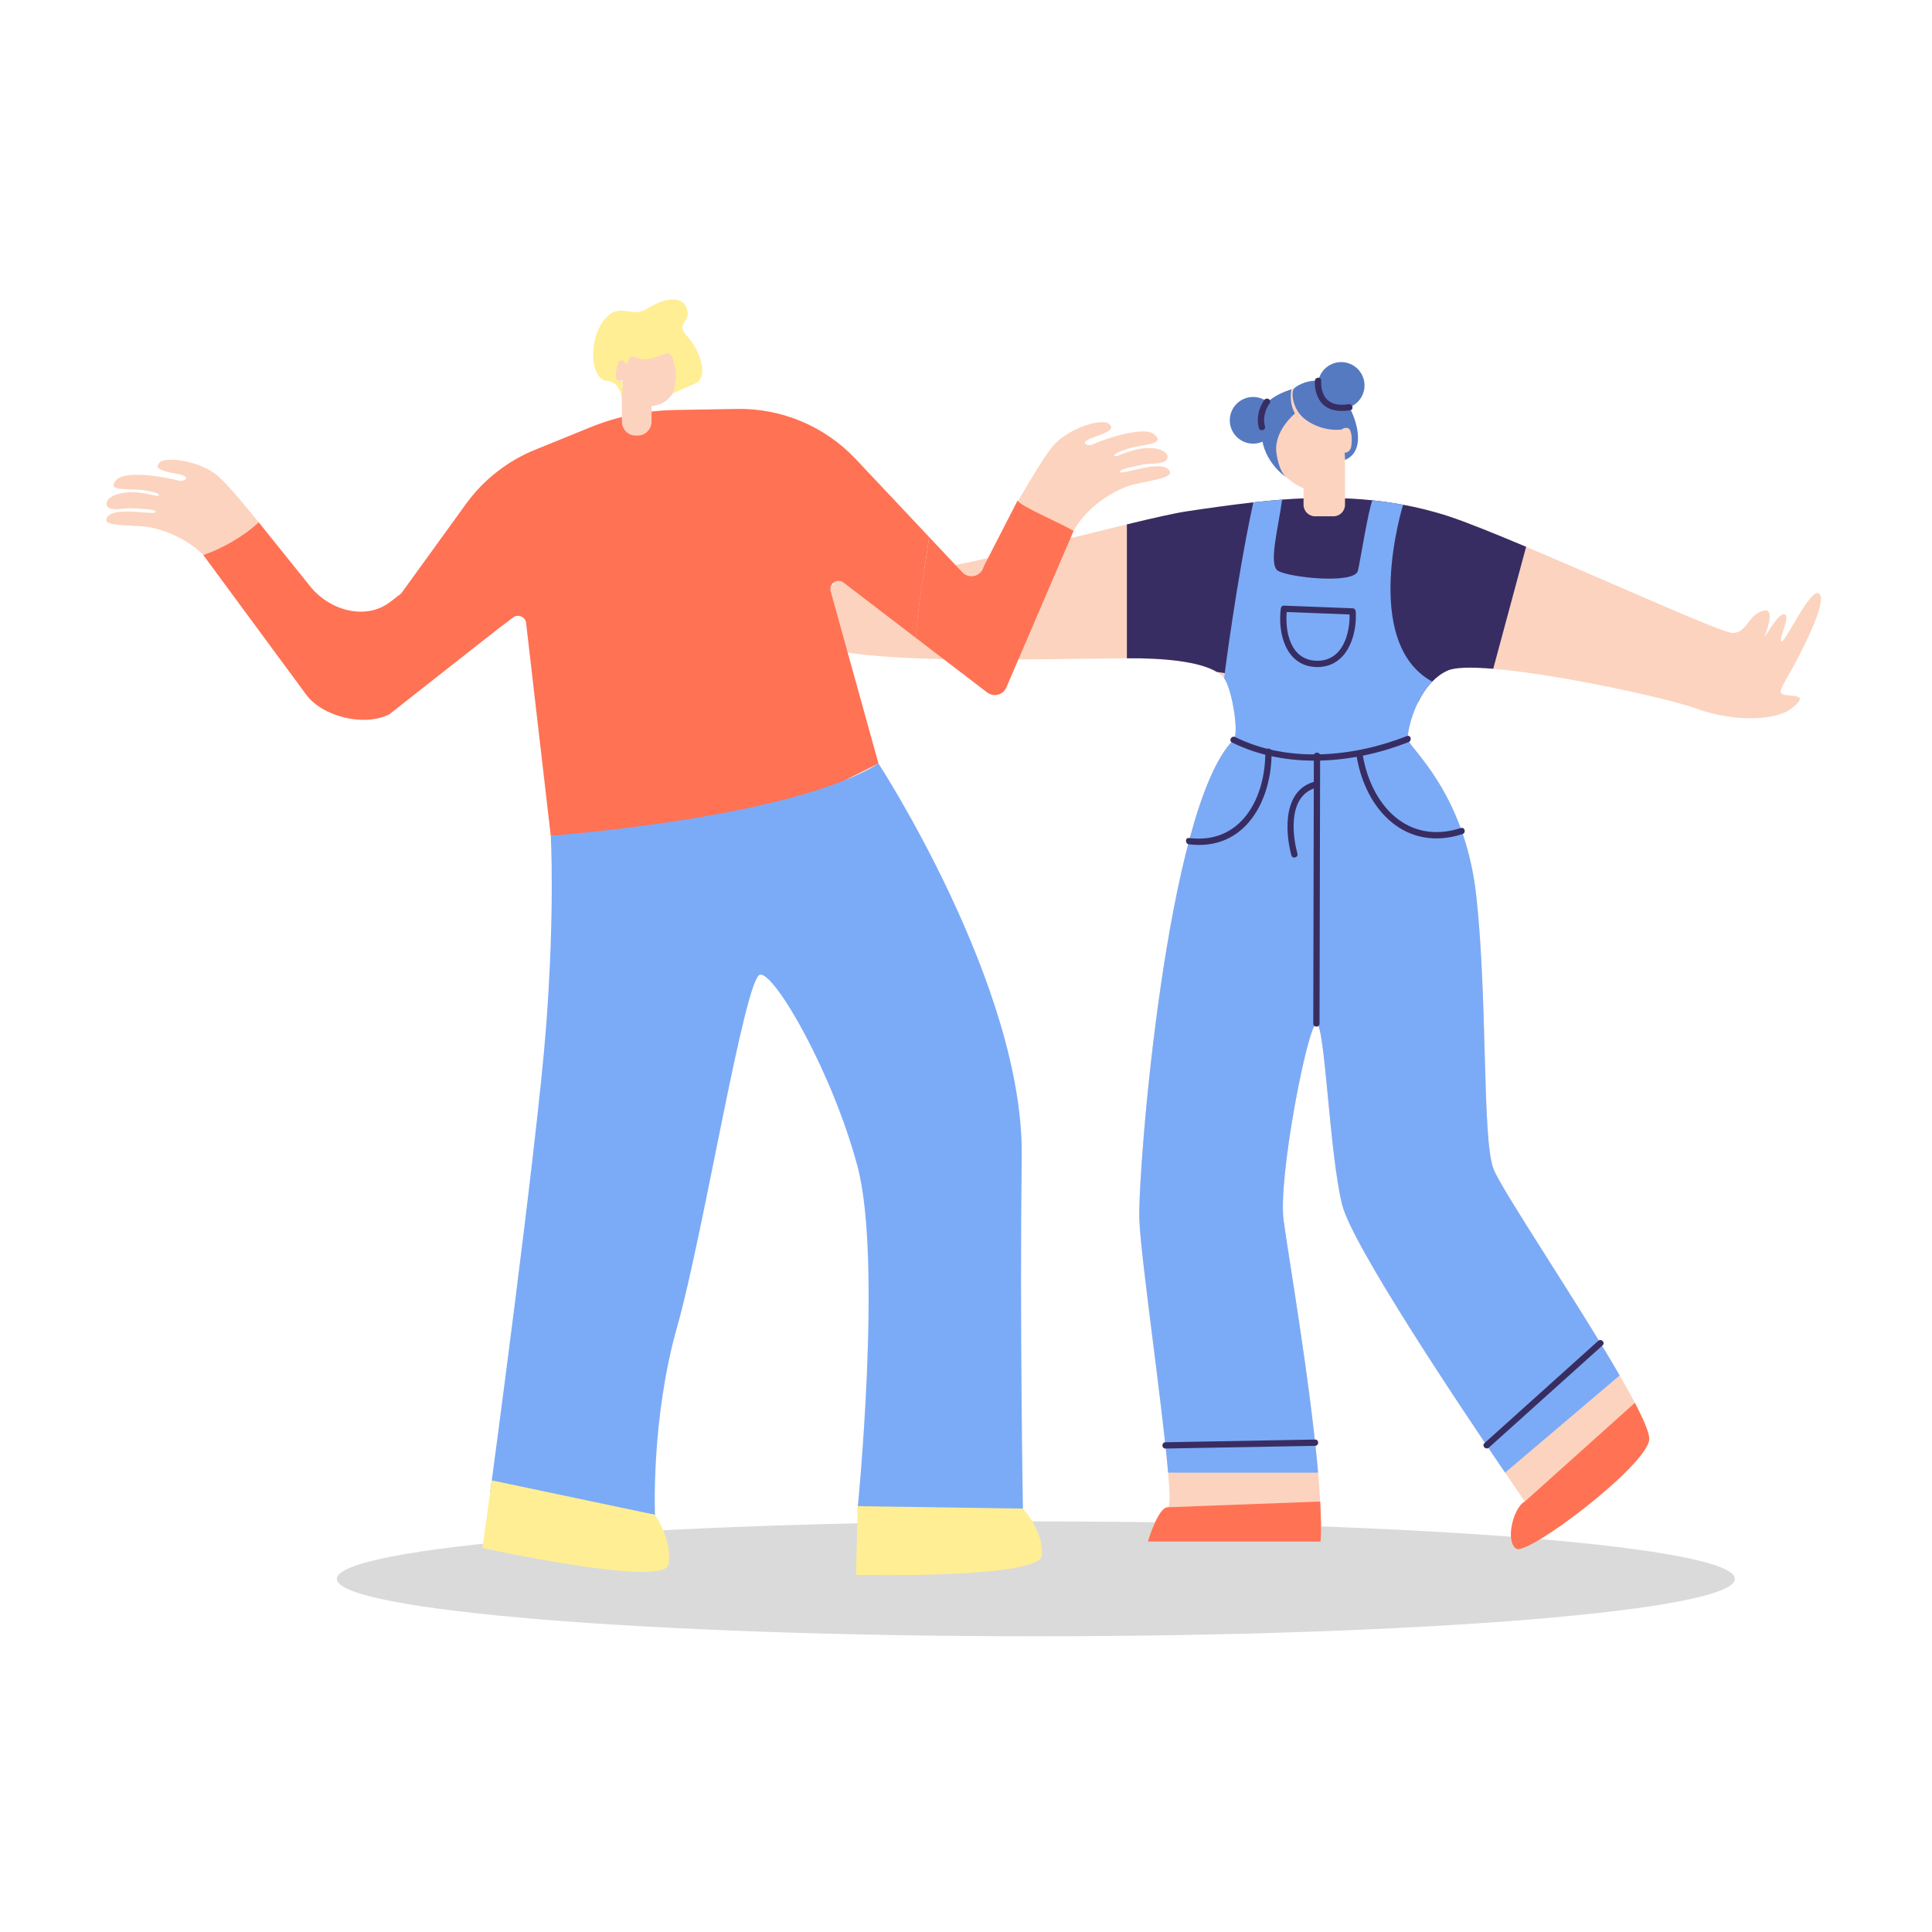
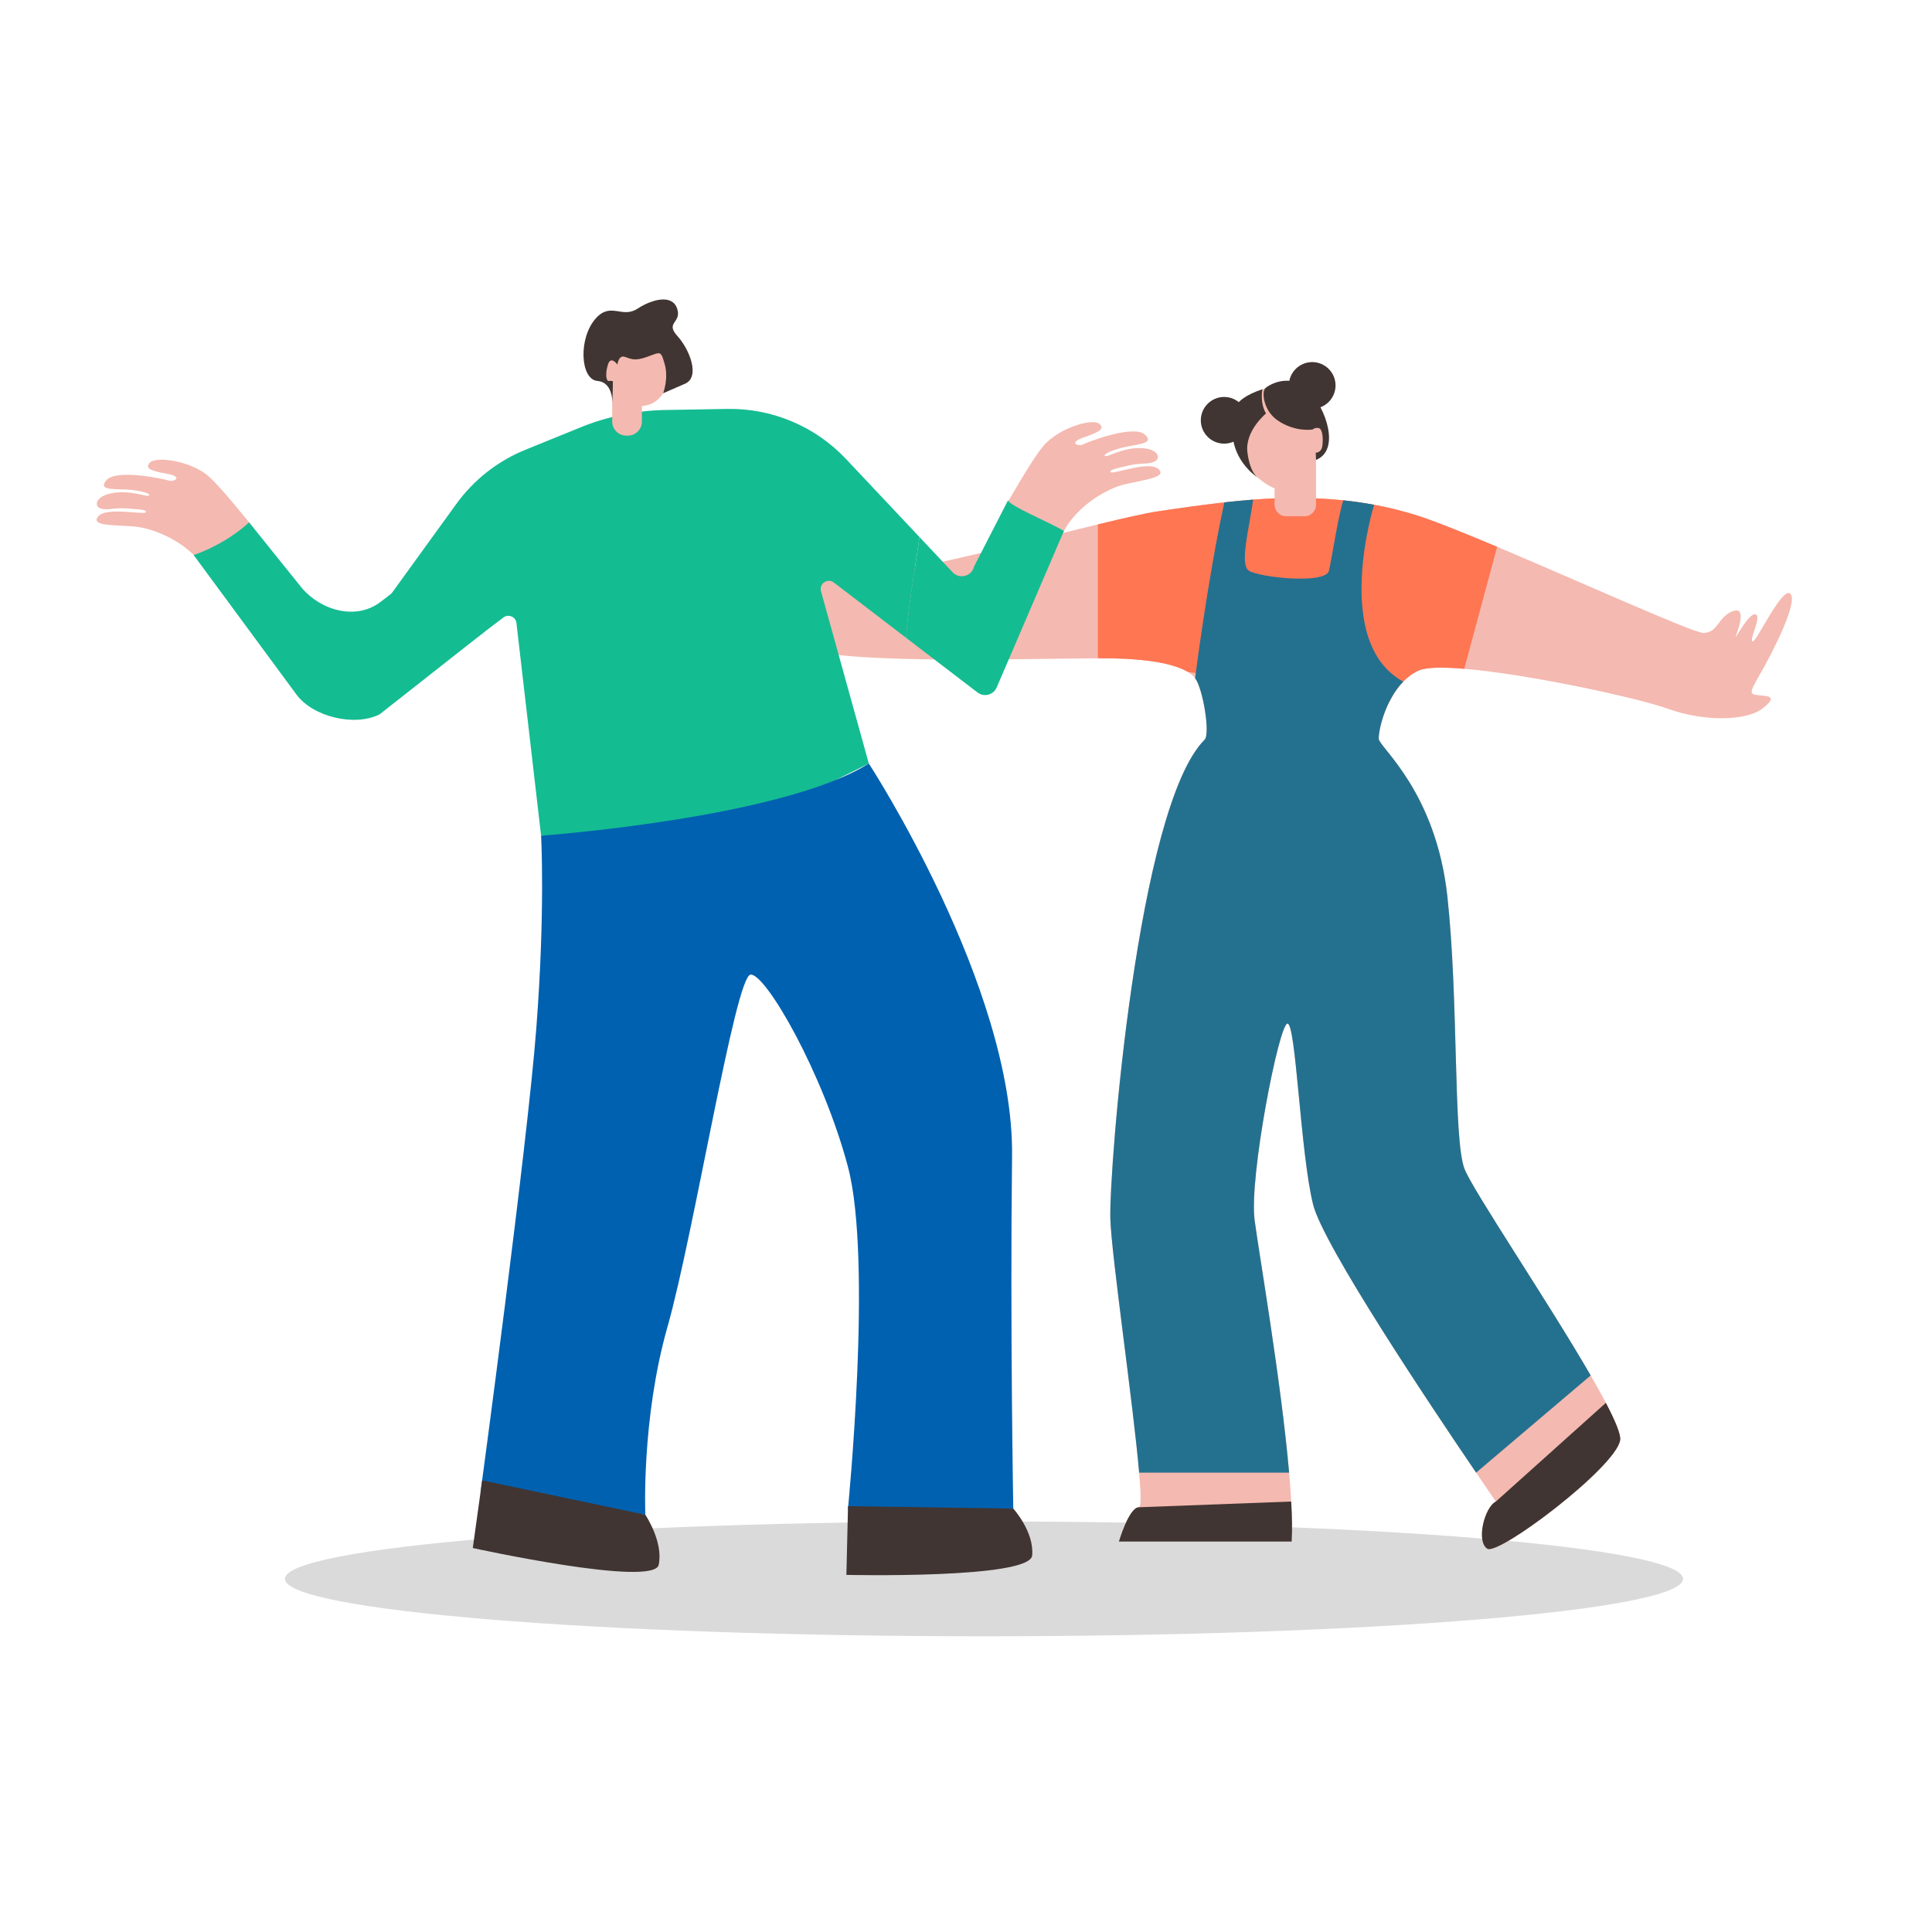
<svg xmlns="http://www.w3.org/2000/svg" width="400" height="400" viewBox="0 0 400 400" fill="none">
  <g opacity="0.31">
-     <path d="M359.19 326.887C359.19 333.452 294.395 338.774 214.465 338.774C134.535 338.774 69.74 333.452 69.74 326.887C69.74 320.322 134.535 315 214.465 315C294.395 315 359.19 320.322 359.19 326.887Z" fill="#87878A" />
+     <path d="M348.45 326.887C348.45 333.452 283.655 338.774 203.725 338.774C123.795 338.774 59 333.452 59 326.887C59 320.322 123.795 315 203.725 315C283.655 315 348.45 320.322 348.45 326.887Z" fill="#87878A" />
  </g>
-   <path d="M173.875 134.826C186.528 137.262 213.371 136.458 233.308 136.292C240.971 136.221 248.35 136.954 251.897 139.106C252.535 139.484 253.056 139.91 253.434 140.407C255.066 142.583 256.603 151.948 255.397 153.154C241.491 167.061 235.578 242.292 235.885 252.343C236.121 260.029 240.639 290.775 241.845 304.894C242.223 309.269 242.294 312.06 241.798 312.06C239.74 312.06 237.659 319.155 237.659 319.155H273.418C273.56 316.884 273.513 314.047 273.324 310.877C273.229 308.985 273.087 306.975 272.898 304.894C271.242 285.927 266.654 259.485 265.756 252.627C264.574 243.782 270.77 212.138 272.544 211.925C274.318 211.712 275.216 238.745 277.865 249.387C279.946 257.783 302.248 291.13 311.614 304.894C314.121 308.607 315.706 310.877 315.706 310.877C313.341 312.06 311.567 319.155 313.932 320.645C316.297 322.111 340.539 303.782 341.437 298.177C341.626 297.018 340.444 294.204 338.481 290.443C337.582 288.717 336.518 286.825 335.335 284.767C326.442 269.394 310.857 246.335 309.202 241.984C306.837 235.788 308.019 207.123 305.654 185.531C303.289 163.938 291.653 154.786 291.464 153.012C291.37 152.042 291.961 148.684 293.593 145.397C294.326 143.883 295.296 142.37 296.526 141.116C297.448 140.17 298.513 139.366 299.742 138.822C301.303 138.136 304.732 138.089 309.155 138.467C322.659 139.602 345.245 144.545 351.182 146.698C359.058 149.559 367.737 149.181 370.882 146.698C374.051 144.238 372.372 144.144 370.196 143.954C368.02 143.741 368.233 143.363 370.385 139.602C372.561 135.865 378.379 124.726 376.7 122.952C375.021 121.178 369.51 133.311 368.824 132.814C368.138 132.317 370.881 127.493 369.415 127.185C367.925 126.901 364.685 133.499 365.465 131.442C366.246 129.361 367.452 125.411 364.59 126.594C361.728 127.776 361.634 131.04 358.677 131.04C356.525 131.04 333.489 120.587 315.965 113.208C309.366 110.441 303.548 108.076 299.93 106.894C296.69 105.83 293.473 105.049 290.494 104.505C288.223 104.079 286.071 103.796 284.132 103.583C278.219 102.968 274.175 103.157 274.175 103.157C271.621 103.063 268.617 103.205 265.448 103.441C263.509 103.583 261.498 103.796 259.488 104.009C254.498 104.577 249.578 105.286 245.795 105.854C243.241 106.232 238.771 107.25 233.378 108.55C222.097 111.27 206.984 115.196 197.311 117.088C182.979 119.902 178.674 120.494 175.884 117.679C173.07 114.888 170.539 114.888 170.397 116.071C170.137 118.152 174.181 122.196 172.1 120.872C170.042 119.524 166.424 117.987 166.424 120.186C166.424 122.409 173.354 128.629 173.354 130.096C173.354 131.586 172.03 130.025 170.54 130.096C167.371 130.261 169.831 134.046 173.875 134.826Z" fill="#FCD3BF" />
-   <path d="M313.931 320.646C316.296 322.112 340.538 303.783 341.436 298.178C341.625 297.019 340.443 294.205 338.48 290.444L315.705 310.878C313.34 312.061 311.566 319.156 313.931 320.646Z" fill="#FF7254" />
-   <path d="M237.66 319.156H273.419C273.561 316.885 273.514 314.048 273.325 310.878L241.799 312.061C239.741 312.061 237.66 319.156 237.66 319.156Z" fill="#FF7254" />
-   <path d="M233.309 108.574V136.292C240.972 136.221 248.351 136.954 251.898 139.106L293.593 145.397C294.326 143.883 295.296 142.37 296.526 141.116C297.448 140.17 298.513 139.366 299.742 138.822C301.303 138.136 304.732 138.089 309.155 138.467L315.966 113.209C309.367 110.442 303.549 108.077 299.931 106.895C296.691 105.831 293.474 105.05 290.495 104.506C288.224 104.08 286.072 103.797 284.133 103.584C278.22 102.969 274.176 103.158 274.176 103.158C271.622 103.064 268.618 103.206 265.449 103.442C263.51 103.584 261.499 103.797 259.489 104.01C254.499 104.578 249.579 105.287 245.796 105.855C243.242 106.233 238.772 107.251 233.379 108.551C233.333 108.574 233.309 108.574 233.309 108.574Z" fill="#382D62" />
-   <path d="M254.615 87.019C254.615 89.688 256.778 91.851 259.447 91.851C262.116 91.851 264.279 89.688 264.279 87.019C264.279 84.351 262.116 82.187 259.447 82.187C256.778 82.188 254.615 84.351 254.615 87.019Z" fill="#557AC1" />
-   <path d="M270.954 80.288C273.147 80.901 276.836 85.495 277.747 88.753C278.498 91.44 278.842 94.367 277.873 96.984C274.681 105.611 266.032 100.563 263.378 94.774C259.973 87.344 265.416 78.741 270.954 80.288Z" fill="#FCD3BF" />
-   <path d="M272.27 106.895H276.084C277.396 106.895 278.469 105.821 278.469 104.51V93.464C278.469 92.152 277.396 91.079 276.084 91.079H272.27C270.958 91.079 269.885 92.152 269.885 93.464V104.51C269.885 105.822 270.958 106.895 272.27 106.895Z" fill="#FCD3BF" />
-   <path d="M277.356 89.333C277.356 89.333 279.495 86.836 279.939 90.236C280.382 93.636 279.369 94.079 277.732 93.488C276.095 92.897 277.356 89.333 277.356 89.333Z" fill="#FCD3BF" />
-   <path d="M270.484 87.014C267.54 84.981 267.212 81.139 267.951 80.399C268.69 79.66 273.185 77.036 276.893 80.805C280.601 84.574 283.505 93.222 278.468 95.217L278.405 93.708C278.405 93.708 279.586 93.817 279.787 92.238C279.988 90.659 279.795 88.795 279.034 88.628C278.273 88.461 277.792 88.916 277.792 88.916C277.792 88.916 274.176 89.564 270.484 87.014Z" fill="#557AC1" />
-   <path d="M267.371 80.584C267.371 80.584 266.78 83.319 268.11 85.61C268.11 85.61 263.675 89.243 264.267 93.709C264.858 98.174 266.551 98.987 266.551 98.987C266.551 98.987 262.198 96.326 261.311 91.079C260.424 85.831 260.571 82.875 267.371 80.584Z" fill="#557AC1" />
-   <path d="M272.846 79.799C272.846 82.467 275.009 84.631 277.678 84.631C280.347 84.631 282.51 82.468 282.51 79.799C282.51 77.131 280.347 74.967 277.678 74.967C275.009 74.967 272.846 77.13 272.846 79.799Z" fill="#557AC1" />
-   <path d="M235.886 252.344C236.122 260.03 240.64 290.776 241.846 304.895H272.899C271.243 285.928 266.655 259.486 265.757 252.628C264.575 243.783 270.771 212.139 272.545 211.926C274.319 211.713 275.217 238.746 277.866 249.388C279.947 257.784 302.249 291.131 311.615 304.895L335.336 284.769C326.443 269.396 310.858 246.337 309.203 241.986C306.838 235.79 308.02 207.125 305.655 185.533C303.29 163.94 291.654 154.788 291.465 153.014C291.323 151.595 292.671 145.068 296.526 141.118C281.65 132.982 290.495 104.507 290.495 104.507C288.224 104.081 286.072 103.798 284.133 103.585C283.258 105.832 281.744 115.458 281.153 118.13C280.515 121.086 266.443 119.502 264.527 118.13C262.611 116.758 264.669 109.261 265.449 103.443C263.51 103.585 261.499 103.798 259.489 104.011C255.989 120.101 253.435 140.409 253.435 140.409C255.067 142.585 256.604 151.95 255.398 153.156C241.491 167.061 235.579 242.293 235.886 252.344Z" fill="#7BABF7" />
-   <path d="M308.257 299.713C316.107 292.653 323.957 285.592 331.808 278.531C332.432 277.97 331.509 277.052 330.888 277.611C323.038 284.672 315.187 291.732 307.337 298.793C306.713 299.355 307.635 300.272 308.257 299.713Z" fill="#382D62" />
-   <path d="M241.292 299.904C251.623 299.717 261.954 299.531 272.284 299.344C273.12 299.329 273.123 298.028 272.284 298.043C261.953 298.229 251.622 298.416 241.292 298.603C240.456 298.618 240.453 299.919 241.292 299.904Z" fill="#382D62" />
-   <path d="M272.018 156.45C271.977 174.942 271.936 193.434 271.895 211.926C271.893 212.763 273.194 212.764 273.196 211.926C273.237 193.434 273.278 174.942 273.319 156.45C273.321 155.613 272.02 155.612 272.018 156.45Z" fill="#382D62" />
-   <path d="M272.495 161.76C265.664 163.271 265.969 171.93 267.366 177.088C267.585 177.895 268.84 177.553 268.621 176.742C267.419 172.302 266.785 164.354 272.842 163.014C273.658 162.834 273.312 161.579 272.495 161.76Z" fill="#382D62" />
-   <path d="M255.07 153.717C266.386 159.334 280.252 158.137 291.638 153.641C292.408 153.337 292.072 152.078 291.292 152.386C280.257 156.743 266.72 158.051 255.727 152.594C254.978 152.222 254.319 153.344 255.07 153.717Z" fill="#382D62" />
-   <path d="M261.974 155.604C262.031 165.175 257.012 174.848 246.16 173.507C245.331 173.404 245.338 174.706 246.16 174.808C257.717 176.236 263.337 165.879 263.275 155.604C263.27 154.767 261.969 154.765 261.974 155.604Z" fill="#382D62" />
-   <path d="M280.882 156.623C282.738 167.741 291.05 176.47 302.805 172.687C303.599 172.431 303.259 171.175 302.459 171.432C291.334 175.012 283.862 166.614 282.137 156.277C281.999 155.454 280.745 155.803 280.882 156.623Z" fill="#382D62" />
-   <path d="M265.824 126.691C270.564 126.874 275.303 127.057 280.043 127.241C279.826 127.024 279.609 126.807 279.392 126.591C279.659 131.051 278.007 136.967 272.544 136.802C267.024 136.635 265.905 130.464 266.474 126.042C266.581 125.214 265.279 125.222 265.173 126.042C264.503 131.239 266.291 137.952 272.544 138.103C278.724 138.253 281.007 131.827 280.693 126.591C280.671 126.23 280.412 125.955 280.042 125.941C275.302 125.758 270.563 125.574 265.823 125.391C264.987 125.357 264.988 126.658 265.824 126.691Z" fill="#382D62" />
-   <path d="M272.237 78.821C272.141 80.096 272.436 81.504 273.057 82.618C274.391 85.01 277.074 85.351 279.555 84.939C280.379 84.802 280.029 83.548 279.209 83.684C277.07 84.039 274.838 83.671 273.945 81.47C273.613 80.652 273.472 79.703 273.538 78.821C273.6 77.986 272.299 77.99 272.237 78.821Z" fill="#382D62" />
-   <path d="M261.761 82.813C260.59 84.465 260.086 86.665 260.643 88.622C260.871 89.426 262.127 89.084 261.897 88.276C261.43 86.633 261.909 84.846 262.884 83.469C263.369 82.785 262.241 82.135 261.761 82.813Z" fill="#382D62" />
-   <path d="M54.674 109.51C54.306 109.054 53.936 108.598 53.565 108.142C49.946 103.689 46.322 99.366 44.534 98.084C40.465 95.165 34.186 94.567 33.06 95.746C31.935 96.924 33.043 97.47 36.56 98.085C40.078 98.7 38.033 99.866 36.912 99.492C35.791 99.119 26.06 97.049 24.037 99.423C22.015 101.798 26.323 101.094 29.287 101.436C32.251 101.778 33.354 102.381 32.761 102.623C32.168 102.865 28.887 101.405 25.211 102.101C21.535 102.796 21.425 104.973 23.008 105.324C24.591 105.676 25.615 105.064 28.302 105.271C30.989 105.477 32.594 105.543 32.15 106.084C31.706 106.625 23.963 104.88 22.31 106.938C20.657 108.996 25.973 108.657 29.913 109.017C33.117 109.31 38.71 111.308 42.509 115.305C43.069 115.894 43.581 116.533 44.058 117.201C47.395 114.295 50.927 111.701 54.674 109.51Z" fill="#FCD3BF" />
-   <path d="M210.264 104.596C210.558 104.089 210.854 103.582 211.151 103.075C214.048 98.121 216.969 93.296 218.54 91.756C222.115 88.25 228.229 86.7 229.522 87.693C230.814 88.686 229.803 89.394 226.42 90.539C223.038 91.684 225.236 92.524 226.287 91.983C227.338 91.443 236.639 87.911 239 89.949C241.361 91.987 236.995 91.949 234.119 92.74C231.242 93.531 230.244 94.295 230.867 94.443C231.49 94.591 234.51 92.648 238.248 92.774C241.987 92.9 242.428 95.034 240.917 95.623C239.406 96.212 238.301 95.764 235.677 96.379C233.054 96.993 231.477 97.303 231.999 97.77C232.52 98.237 239.907 95.33 241.854 97.111C243.802 98.892 238.497 99.369 234.658 100.326C231.536 101.105 226.314 103.934 223.17 108.464C222.706 109.132 222.298 109.841 221.929 110.575C218.188 108.213 214.301 106.189 210.264 104.596Z" fill="#FCD3BF" />
-   <path d="M177.158 95.034C170.789 88.269 161.863 84.504 152.574 84.664L139.755 84.885C133.729 84.989 127.774 86.207 122.191 88.478L110.764 93.126C105.044 95.453 100.092 99.339 96.471 104.342L81.367 125.214C87.545 126.217 79.163 140.15 84.958 143.904L106.077 127.965C107.046 127.046 108.647 127.554 108.909 128.863L114.025 173.017L147.367 172.216C151.659 172.113 155.876 171.065 159.718 169.146L181.881 158.077L171.953 122.323C171.608 120.777 173.382 119.643 174.64 120.606L189.609 132.061C190.063 125.103 191.412 118.146 192.368 111.188L177.158 95.034Z" fill="#FF7254" />
-   <path d="M181.881 158.078C181.881 158.078 211.956 204.244 211.537 239.333C211.117 274.422 211.789 312.337 211.789 312.337L177.547 312.526C177.547 312.526 182.704 260.892 177.547 241.526C172.39 222.16 160.552 201.562 157.405 201.777C154.258 201.992 145.655 255.507 140.2 274.697C134.745 293.887 135.61 313.613 135.61 313.613L101.48 309.021C101.48 309.021 111.14 237.552 113.028 213.017C114.916 188.482 114.025 173.019 114.025 173.019C114.025 173.019 163.831 169.428 181.881 158.078Z" fill="#7BABF7" />
-   <path d="M53.564 108.142C53.678 108.302 64.489 121.73 64.489 121.73C68.561 126.499 75.812 128.434 80.79 124.62L84.224 121.99C87.018 128.304 102.41 124.461 102.427 130.72L80.597 147.897C75.459 150.496 66.793 148.433 63.376 143.798L42.092 114.916C46.036 113.583 50.568 110.976 53.564 108.142Z" fill="#FF7254" />
-   <path d="M101.831 306.496L99.883 320.5C99.883 320.5 137.387 328.729 138.381 323.965C139.375 319.201 135.609 313.612 135.609 313.612L101.831 306.496Z" fill="#FFEE93" />
-   <path d="M177.575 311.837L177.236 326.064C177.236 326.064 215.259 326.942 215.703 322.038C216.146 317.134 211.788 312.336 211.788 312.336L177.575 311.837Z" fill="#FFEE93" />
-   <path d="M129.198 77.263C129.198 77.263 129.714 70.361 136.426 70.637C143.138 70.913 141.589 82.094 136.426 83.751C131.263 85.407 127.813 81.129 129.198 77.263Z" fill="#FCD3BF" />
-   <path d="M129.632 75.092C129.632 75.092 128.148 72.322 127.734 75.092C127.32 77.862 126.919 79.406 128.983 78.703C131.047 78 130.219 75.239 130.219 75.239L129.632 75.092Z" fill="#FCD3BF" />
-   <path d="M131.998 90.191H131.648C130.055 90.191 128.752 88.888 128.752 87.295V80.94C128.752 79.347 130.055 78.044 131.648 78.044H131.998C133.591 78.044 134.894 79.347 134.894 80.94V87.295C134.894 88.888 133.591 90.191 131.998 90.191Z" fill="#FCD3BF" />
-   <path d="M128.753 84.117C128.753 84.117 129.279 79.192 125.69 78.872C122.101 78.552 121.692 69.902 125.414 65.852C128.502 62.492 130.797 65.99 133.972 63.919C137.147 61.848 141.237 60.915 142.204 63.918C143.17 66.921 139.632 66.679 142.255 69.578C144.878 72.477 146.95 78.083 143.842 79.44C140.734 80.797 139.307 81.419 139.307 81.419C139.307 81.419 140.46 78.345 139.632 75.446C138.804 72.547 138.873 72.828 136.043 73.861C133.213 74.894 132.523 74.209 131.281 73.861C130.039 73.513 129.832 75.481 129.832 75.481C129.832 75.481 128.467 73.535 127.865 75.481C127.263 77.427 127.508 78.924 128.038 78.872C128.567 78.821 128.894 78.872 128.894 78.872V79.774L128.753 84.117Z" fill="#FFEE93" />
-   <path d="M192.367 111.188L199.237 118.486C200.661 119.999 203.196 119.315 203.666 117.292L210.69 103.607C211.21 104.814 218.897 107.955 222.272 109.922L208.387 142.248C207.757 143.861 205.757 144.42 204.382 143.368L189.607 132.062C190.062 125.104 191.411 118.146 192.367 111.188Z" fill="#FF7254" />
+   <path d="M167.875 134.826C180.528 137.262 207.371 136.458 227.308 136.292C234.971 136.221 242.35 136.954 245.897 139.106C246.535 139.484 247.056 139.91 247.434 140.407C249.066 142.583 250.603 151.948 249.397 153.154C235.491 167.061 229.578 242.292 229.885 252.343C230.121 260.029 234.639 290.775 235.845 304.894C236.223 309.269 236.294 312.06 235.798 312.06C233.74 312.06 231.659 319.155 231.659 319.155H267.418C267.56 316.884 267.513 314.047 267.324 310.877C267.229 308.985 267.087 306.975 266.898 304.894C265.242 285.927 260.654 259.485 259.756 252.627C258.574 243.782 264.77 212.138 266.544 211.925C268.318 211.712 269.216 238.745 271.865 249.387C273.946 257.783 296.248 291.13 305.614 304.894C308.121 308.607 309.706 310.877 309.706 310.877C307.341 312.06 305.567 319.155 307.932 320.645C310.297 322.111 334.539 303.782 335.437 298.177C335.626 297.018 334.444 294.204 332.481 290.443C331.582 288.717 330.518 286.825 329.335 284.767C320.442 269.394 304.857 246.335 303.202 241.984C300.837 235.788 302.019 207.123 299.654 185.531C297.289 163.938 285.653 154.786 285.464 153.012C285.37 152.042 285.961 148.684 287.593 145.397C288.326 143.883 289.296 142.37 290.526 141.116C291.448 140.17 292.513 139.366 293.742 138.822C295.303 138.136 298.732 138.089 303.155 138.467C316.659 139.602 339.245 144.545 345.182 146.698C353.058 149.559 361.737 149.181 364.882 146.698C368.051 144.238 366.372 144.144 364.196 143.954C362.02 143.741 362.233 143.363 364.385 139.602C366.561 135.865 372.379 124.726 370.7 122.952C369.021 121.178 363.51 133.311 362.824 132.814C362.138 132.317 364.881 127.493 363.415 127.185C361.925 126.901 358.685 133.499 359.465 131.442C360.246 129.361 361.452 125.411 358.59 126.594C355.728 127.776 355.634 131.04 352.677 131.04C350.525 131.04 327.489 120.587 309.965 113.208C303.366 110.441 297.548 108.076 293.93 106.894C290.69 105.83 287.473 105.049 284.494 104.505C282.223 104.079 280.071 103.796 278.132 103.583C272.219 102.968 268.175 103.157 268.175 103.157C265.621 103.063 262.617 103.205 259.448 103.441C257.509 103.583 255.498 103.796 253.488 104.009C248.498 104.577 243.578 105.286 239.795 105.854C237.241 106.232 232.771 107.25 227.378 108.55C216.097 111.27 200.984 115.196 191.311 117.088C176.979 119.902 172.674 120.494 169.884 117.679C167.07 114.888 164.539 114.888 164.397 116.071C164.137 118.152 168.181 122.196 166.1 120.872C164.042 119.524 160.424 117.987 160.424 120.186C160.424 122.409 167.354 128.629 167.354 130.096C167.354 131.586 166.03 130.025 164.54 130.096C161.371 130.261 163.831 134.046 167.875 134.826Z" fill="#F4B9B0" />
+   <path d="M307.931 320.646C310.296 322.112 334.538 303.783 335.436 298.178C335.625 297.019 334.443 294.205 332.48 290.444L309.705 310.878C307.34 312.061 305.566 319.156 307.931 320.646Z" fill="#403532" />
+   <path d="M231.66 319.156H267.419C267.561 316.885 267.514 314.048 267.325 310.878L235.799 312.061C233.741 312.061 231.66 319.156 231.66 319.156Z" fill="#403532" />
+   <path d="M227.309 108.574V136.292C234.972 136.221 242.351 136.954 245.898 139.106L287.593 145.397C288.326 143.883 289.296 142.37 290.526 141.116C291.448 140.17 292.513 139.366 293.742 138.822C295.303 138.136 298.732 138.089 303.155 138.467L309.966 113.209C303.367 110.442 297.549 108.077 293.931 106.895C290.691 105.831 287.474 105.05 284.495 104.506C282.224 104.08 280.072 103.797 278.133 103.584C272.22 102.969 268.176 103.158 268.176 103.158C265.622 103.064 262.618 103.206 259.449 103.442C257.51 103.584 255.499 103.797 253.489 104.01C248.499 104.578 243.579 105.287 239.796 105.855C237.242 106.233 232.772 107.251 227.379 108.551C227.333 108.574 227.309 108.574 227.309 108.574Z" fill="#FF7653" />
+   <path d="M248.615 87.019C248.615 89.688 250.778 91.851 253.447 91.851C256.116 91.851 258.279 89.688 258.279 87.019C258.279 84.351 256.116 82.187 253.447 82.187C250.778 82.188 248.615 84.351 248.615 87.019Z" fill="#403532" />
+   <path d="M264.954 80.288C267.147 80.901 270.835 85.495 271.747 88.753C272.499 91.44 272.842 94.367 271.873 96.984C268.681 105.611 260.032 100.563 257.378 94.774C253.973 87.344 259.416 78.741 264.954 80.288Z" fill="#F4B9B0" />
+   <path d="M266.27 106.895H270.084C271.396 106.895 272.469 105.821 272.469 104.51V93.464C272.469 92.152 271.396 91.079 270.084 91.079H266.27C264.958 91.079 263.885 92.152 263.885 93.464V104.51C263.885 105.822 264.958 106.895 266.27 106.895Z" fill="#F4B9B0" />
+   <path d="M271.356 89.333C271.356 89.333 273.495 86.836 273.939 90.236C274.382 93.636 273.369 94.079 271.732 93.488C270.095 92.897 271.356 89.333 271.356 89.333Z" fill="#F4B9B0" />
+   <path d="M264.484 87.014C261.54 84.981 261.212 81.139 261.951 80.399C262.69 79.66 267.185 77.036 270.893 80.805C274.601 84.574 277.505 93.222 272.468 95.217L272.405 93.708C272.405 93.708 273.586 93.817 273.787 92.238C273.988 90.659 273.795 88.795 273.034 88.628C272.273 88.461 271.792 88.916 271.792 88.916C271.792 88.916 268.176 89.564 264.484 87.014Z" fill="#403532" />
+   <path d="M261.371 80.584C261.371 80.584 260.78 83.319 262.11 85.61C262.11 85.61 257.675 89.243 258.267 93.709C258.858 98.174 260.551 98.987 260.551 98.987C260.551 98.987 256.198 96.326 255.311 91.079C254.424 85.831 254.571 82.875 261.371 80.584Z" fill="#403532" />
+   <path d="M266.846 79.799C266.846 82.467 269.009 84.631 271.678 84.631C274.347 84.631 276.51 82.468 276.51 79.799C276.51 77.131 274.347 74.967 271.678 74.967C269.009 74.967 266.846 77.13 266.846 79.799Z" fill="#403532" />
+   <path d="M229.886 252.344C230.122 260.03 234.64 290.776 235.846 304.895H266.899C265.243 285.928 260.655 259.486 259.757 252.628C258.575 243.783 264.771 212.139 266.545 211.926C268.319 211.713 269.217 238.746 271.866 249.388C273.947 257.784 296.249 291.131 305.615 304.895L329.336 284.769C320.443 269.396 304.858 246.337 303.203 241.986C300.838 235.79 302.02 207.125 299.655 185.533C297.29 163.94 285.654 154.788 285.465 153.014C285.323 151.595 286.671 145.068 290.526 141.118C275.65 132.982 284.495 104.507 284.495 104.507C282.224 104.081 280.072 103.798 278.133 103.585C277.258 105.832 275.744 115.458 275.153 118.13C274.515 121.086 260.443 119.502 258.527 118.13C256.611 116.758 258.669 109.261 259.449 103.443C257.51 103.585 255.499 103.798 253.489 104.011C249.989 120.101 247.435 140.409 247.435 140.409C249.067 142.585 250.604 151.95 249.398 153.156C235.491 167.061 229.579 242.293 229.886 252.344Z" fill="#24718F" />
+   <path d="M52.674 109.51C52.306 109.054 51.936 108.598 51.565 108.142C47.946 103.689 44.322 99.366 42.534 98.084C38.465 95.165 32.186 94.567 31.06 95.746C29.935 96.924 31.043 97.47 34.56 98.085C38.078 98.7 36.033 99.866 34.912 99.492C33.791 99.119 24.06 97.049 22.037 99.423C20.015 101.798 24.323 101.094 27.287 101.436C30.251 101.778 31.354 102.381 30.761 102.623C30.168 102.865 26.887 101.405 23.211 102.101C19.535 102.796 19.425 104.973 21.008 105.324C22.591 105.676 23.615 105.064 26.302 105.271C28.989 105.477 30.594 105.543 30.15 106.084C29.706 106.625 21.963 104.88 20.31 106.938C18.657 108.996 23.973 108.657 27.913 109.017C31.117 109.31 36.71 111.308 40.509 115.305C41.069 115.894 41.581 116.533 42.058 117.201C45.395 114.295 48.927 111.701 52.674 109.51Z" fill="#F4B9B0" />
+   <path d="M208.264 104.596C208.558 104.089 208.854 103.582 209.151 103.075C212.048 98.121 214.969 93.296 216.54 91.756C220.115 88.25 226.229 86.7 227.522 87.693C228.814 88.686 227.803 89.394 224.42 90.539C221.038 91.684 223.236 92.524 224.287 91.983C225.338 91.443 234.639 87.911 237 89.949C239.361 91.987 234.995 91.949 232.119 92.74C229.242 93.531 228.244 94.295 228.867 94.443C229.49 94.591 232.51 92.648 236.248 92.774C239.987 92.9 240.428 95.034 238.917 95.623C237.406 96.212 236.301 95.764 233.677 96.379C231.054 96.993 229.477 97.303 229.999 97.77C230.52 98.237 237.907 95.33 239.854 97.111C241.802 98.892 236.497 99.369 232.658 100.326C229.536 101.105 224.314 103.934 221.17 108.464C220.706 109.132 220.298 109.841 219.929 110.575C216.188 108.213 212.301 106.189 208.264 104.596Z" fill="#F4B9B0" />
+   <path d="M175.158 95.034C168.789 88.269 159.863 84.504 150.574 84.664L137.755 84.885C131.729 84.989 125.774 86.207 120.191 88.478L108.764 93.126C103.044 95.453 98.092 99.339 94.471 104.342L79.367 125.214C85.545 126.217 77.163 140.15 82.958 143.904L104.077 127.965C105.046 127.046 106.647 127.554 106.909 128.863L112.025 173.017L145.367 172.216C149.659 172.113 153.876 171.065 157.718 169.146L179.881 158.077L169.953 122.323C169.608 120.777 171.382 119.643 172.64 120.606L187.609 132.061C188.063 125.103 189.412 118.146 190.368 111.188L175.158 95.034Z" fill="#14BC92" />
+   <path d="M179.881 158.078C179.881 158.078 209.956 204.244 209.537 239.333C209.117 274.422 209.789 312.337 209.789 312.337L175.547 312.526C175.547 312.526 180.704 260.892 175.547 241.526C170.39 222.16 158.552 201.562 155.405 201.777C152.258 201.992 143.655 255.507 138.2 274.697C132.745 293.887 133.61 313.613 133.61 313.613L99.481 309.021C99.481 309.021 109.14 237.552 111.028 213.017C112.916 188.482 112.025 173.019 112.025 173.019C112.025 173.019 161.831 169.428 179.881 158.078Z" fill="#0061B0" />
+   <path d="M51.564 108.142C51.678 108.302 62.489 121.73 62.489 121.73C66.561 126.499 73.812 128.434 78.79 124.62L82.224 121.99C85.018 128.304 100.41 124.461 100.427 130.72L78.597 147.897C73.459 150.496 64.793 148.433 61.376 143.798L40.092 114.916C44.036 113.583 48.568 110.976 51.564 108.142Z" fill="#14BC92" />
+   <path d="M99.831 306.496L97.883 320.5C97.883 320.5 135.387 328.729 136.381 323.965C137.375 319.201 133.609 313.612 133.609 313.612L99.831 306.496Z" fill="#403532" />
+   <path d="M175.575 311.837L175.236 326.064C175.236 326.064 213.259 326.942 213.703 322.038C214.146 317.134 209.788 312.336 209.788 312.336L175.575 311.837Z" fill="#403532" />
+   <path d="M127.198 77.263C127.198 77.263 127.714 70.361 134.426 70.637C141.138 70.913 139.589 82.094 134.426 83.751C129.263 85.407 125.813 81.129 127.198 77.263Z" fill="#F4B9B0" />
+   <path d="M127.632 75.092C127.632 75.092 126.148 72.322 125.734 75.092C125.32 77.862 124.919 79.406 126.983 78.703C129.047 78 128.219 75.239 128.219 75.239L127.632 75.092Z" fill="#F4B9B0" />
+   <path d="M129.998 90.191H129.648C128.055 90.191 126.752 88.888 126.752 87.295V80.94C126.752 79.347 128.055 78.044 129.648 78.044H129.998C131.591 78.044 132.894 79.347 132.894 80.94V87.295C132.894 88.888 131.591 90.191 129.998 90.191Z" fill="#F4B9B0" />
+   <path d="M126.753 84.117C126.753 84.117 127.279 79.192 123.69 78.872C120.101 78.552 119.692 69.902 123.414 65.852C126.502 62.492 128.797 65.99 131.972 63.919C135.147 61.848 139.237 60.915 140.204 63.918C141.17 66.921 137.632 66.679 140.255 69.578C142.878 72.477 144.95 78.083 141.842 79.44C138.734 80.797 137.307 81.419 137.307 81.419C137.307 81.419 138.46 78.345 137.632 75.446C136.804 72.547 136.873 72.828 134.043 73.861C131.213 74.894 130.523 74.209 129.281 73.861C128.039 73.513 127.832 75.481 127.832 75.481C127.832 75.481 126.467 73.535 125.865 75.481C125.263 77.427 125.508 78.924 126.038 78.872C126.567 78.821 126.894 78.872 126.894 78.872V79.774L126.753 84.117Z" fill="#403532" />
+   <path d="M190.367 111.188L197.237 118.486C198.661 119.999 201.196 119.315 201.666 117.292L208.69 103.607C209.21 104.814 216.897 107.955 220.272 109.922L206.387 142.248C205.757 143.861 203.757 144.42 202.382 143.368L187.607 132.062C188.062 125.104 189.411 118.146 190.367 111.188Z" fill="#14BC92" />
</svg>
